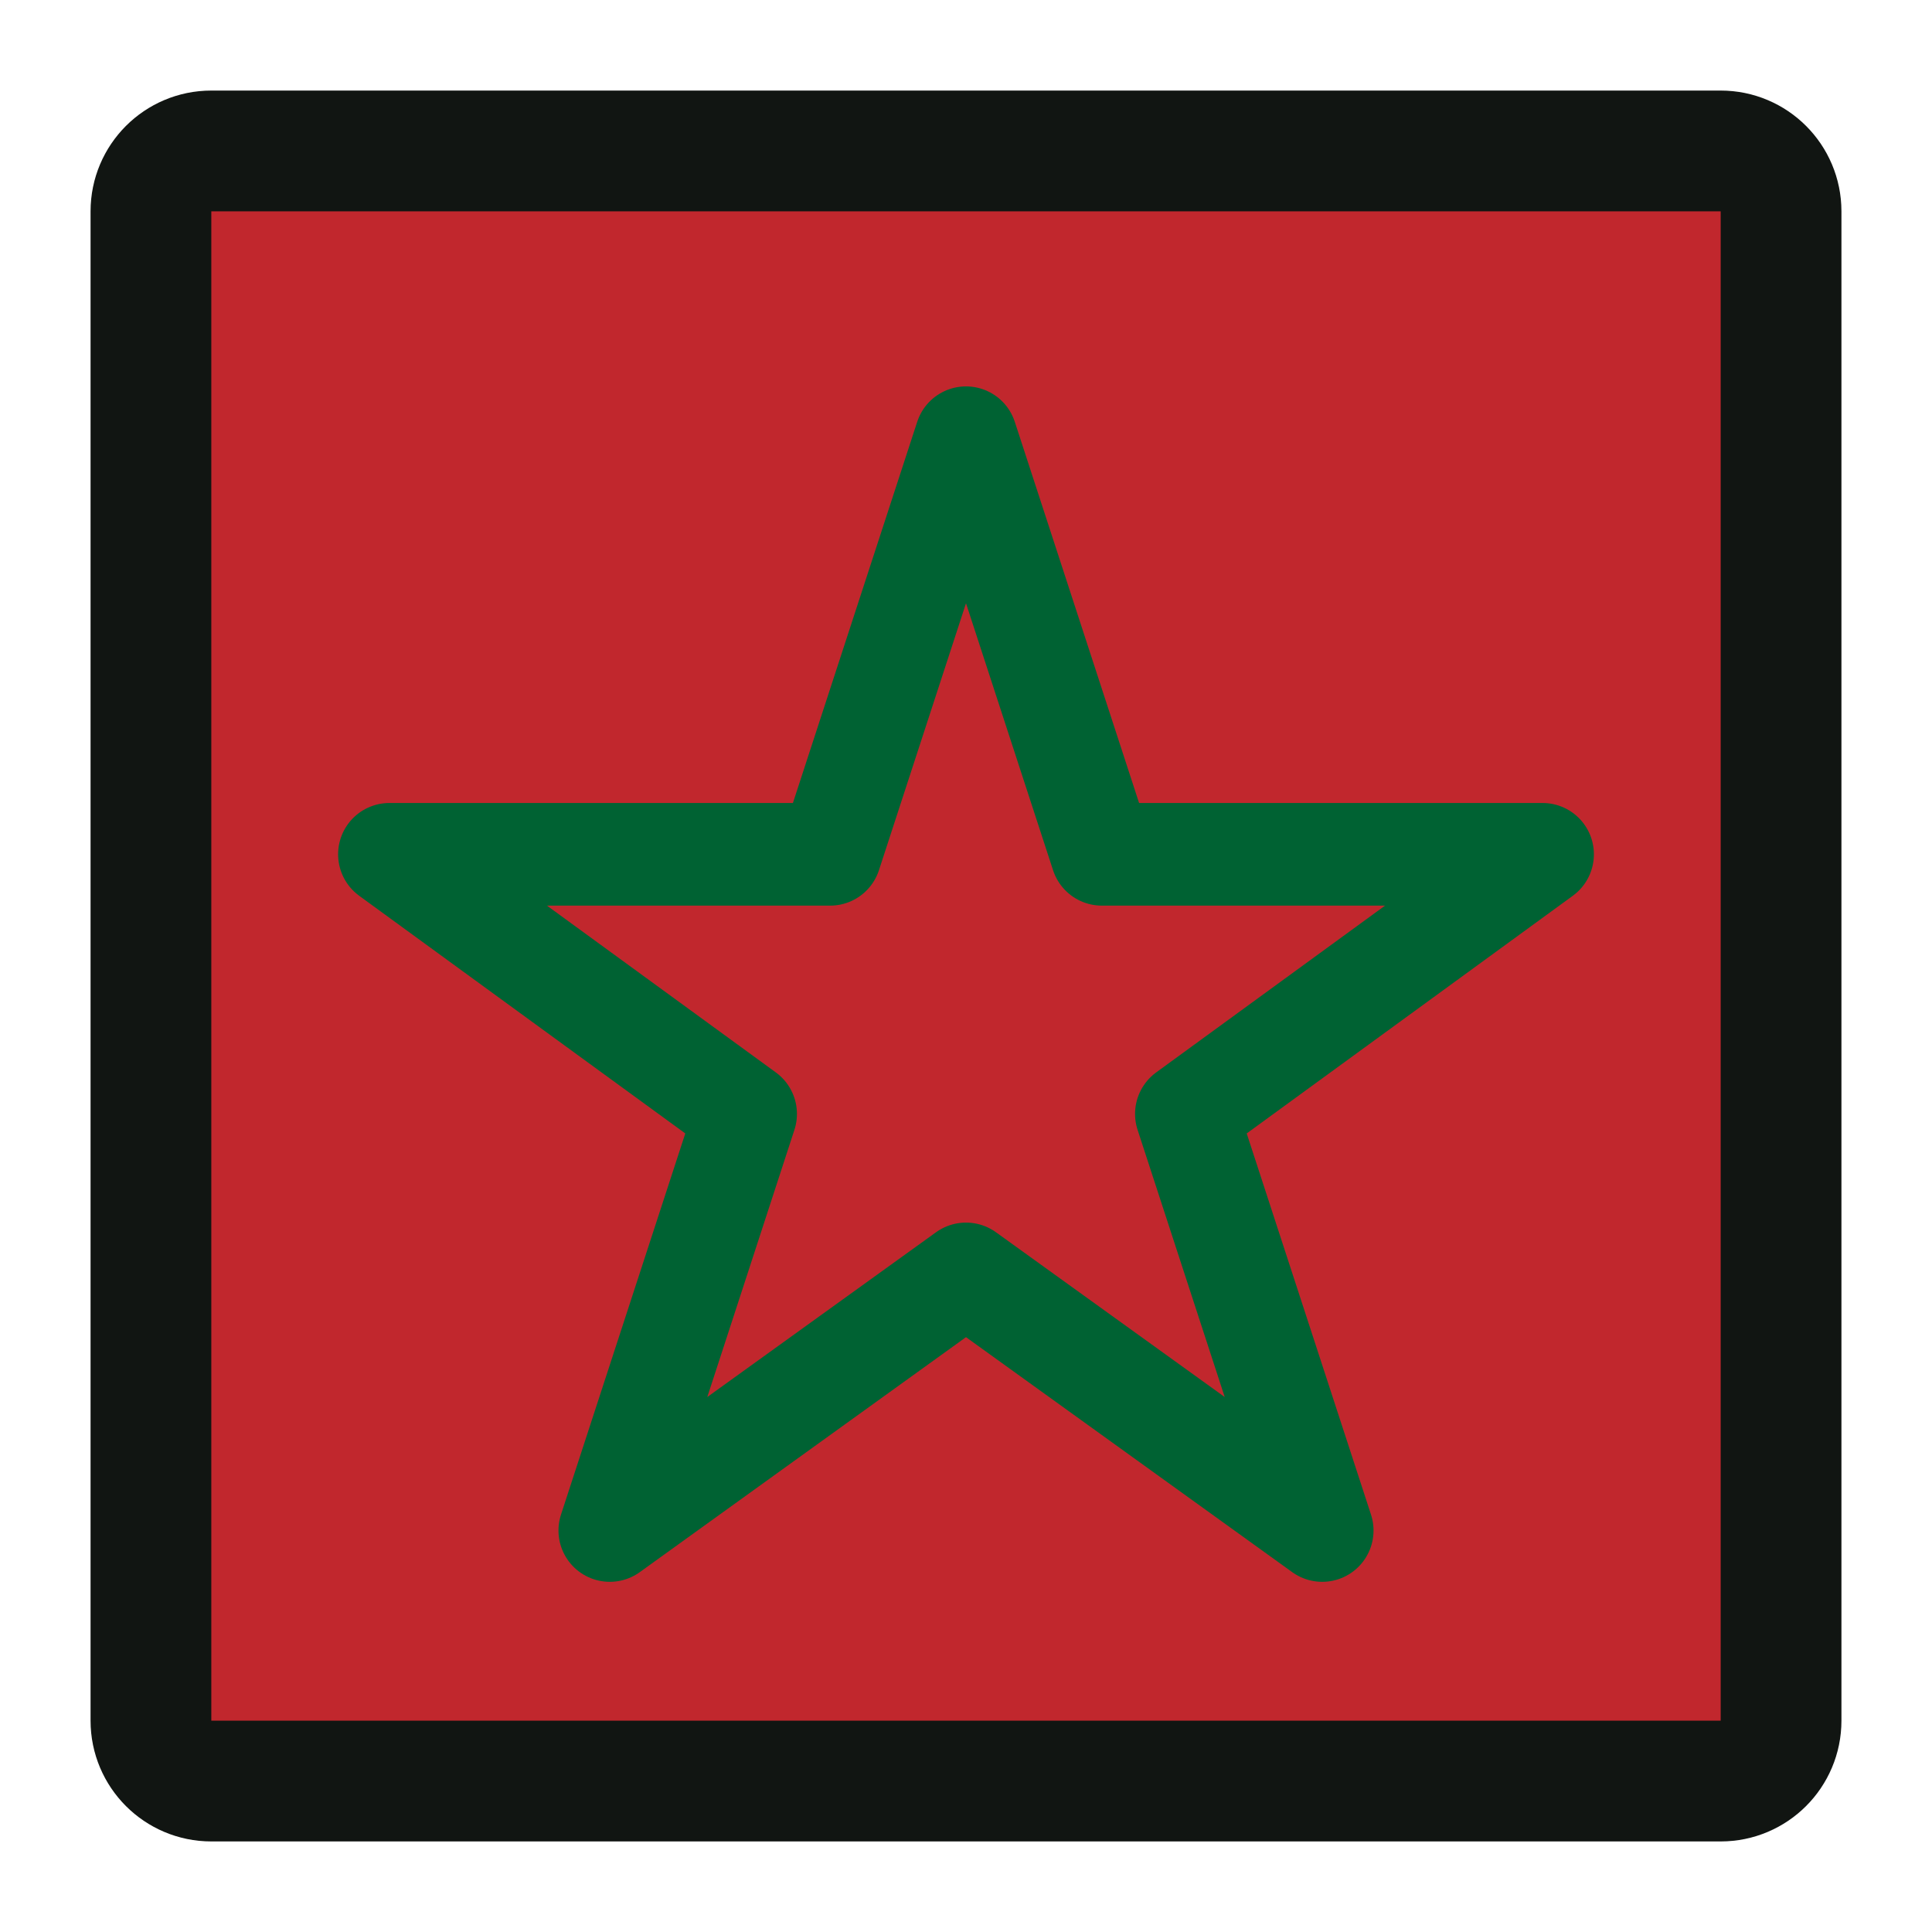
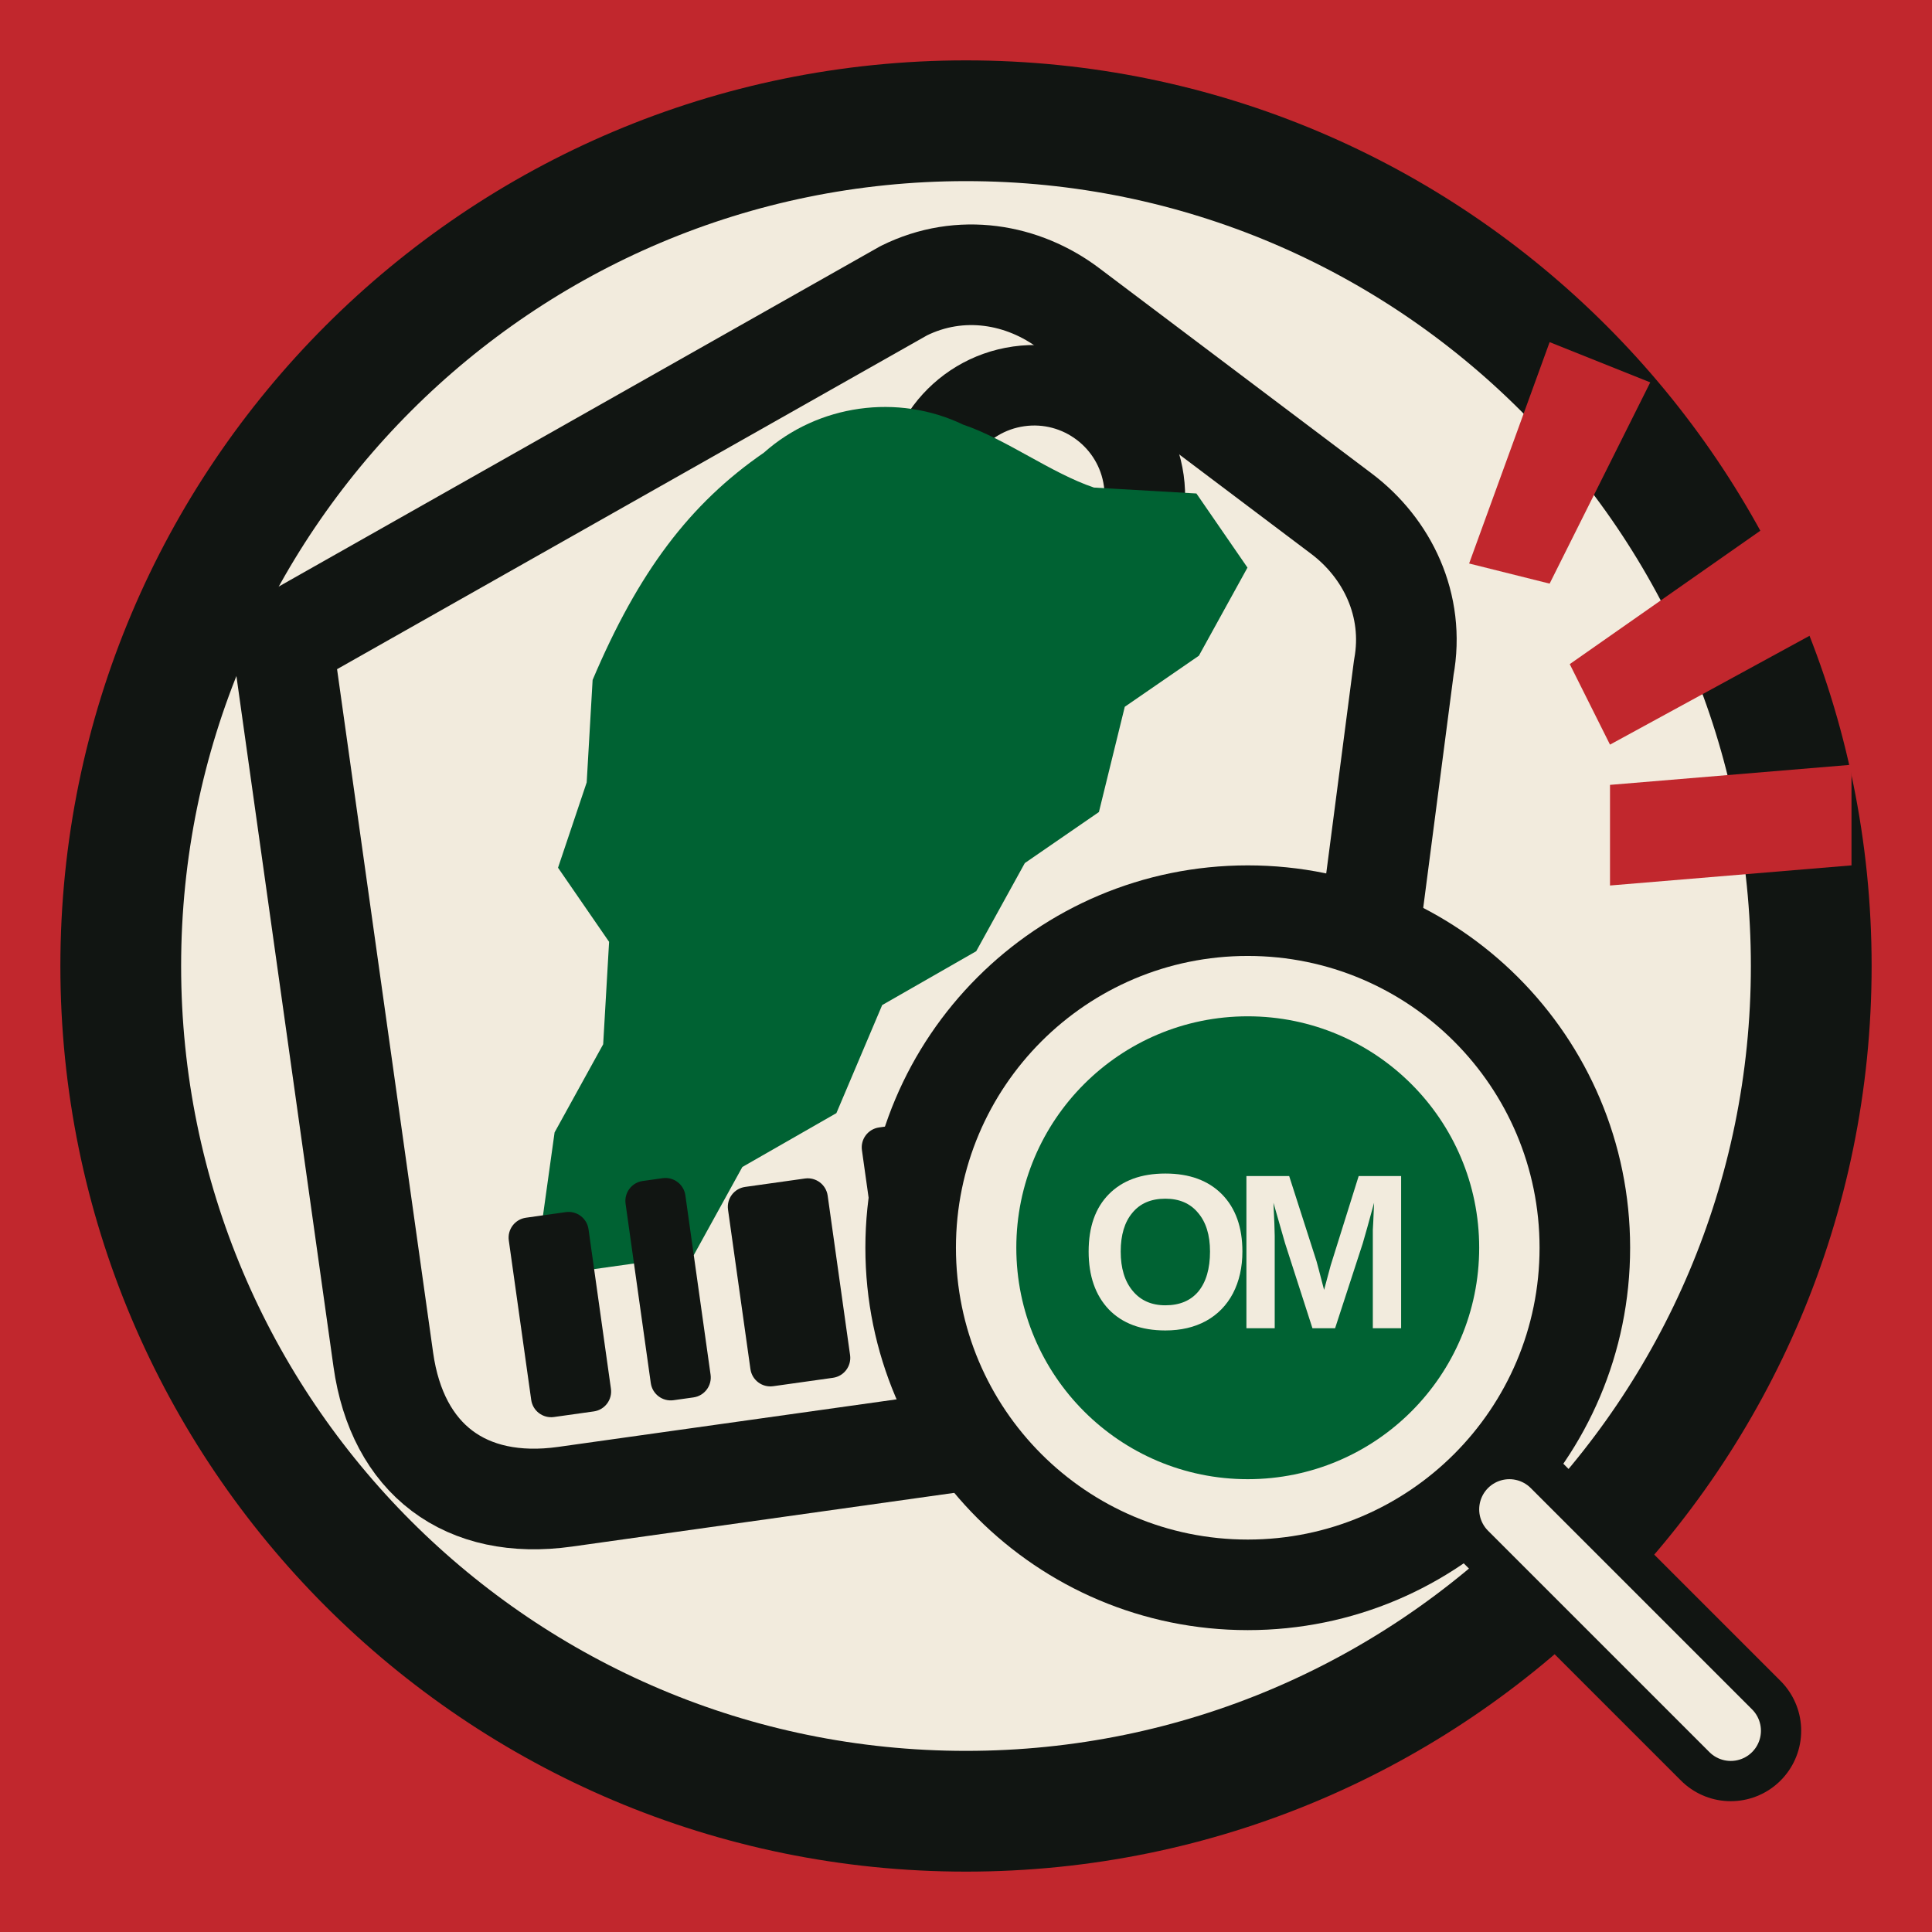
- <svg xmlns="http://www.w3.org/2000/svg" viewBox="0 0 64 64">
-   <rect x="5" y="5" width="54" height="54" rx="2" fill="#c1272d" stroke="#111512" stroke-width="4" />
-   <path d="M32 14.5l4.5 13.8h14.6l-11.8 8.6 4.5 13.8L32 42.2 20.2 50.7l4.5-13.8-11.8-8.6h14.6z" fill="none" stroke="#006233" stroke-width="3.4" stroke-linejoin="round" />
+ <svg xmlns="http://www.w3.org/2000/svg" viewBox="0 0 96 96" role="img" aria-label="ORIGEN MARRUECOS">
+   <rect width="96" height="96" fill="#C1272D" />
+   <circle cx="48" cy="48" r="42" fill="#F2EBDD" stroke="#111512" stroke-width="6" />
+   <g transform="rotate(-8 43 44)">
+     <path d="M16 28 49 15c3-1 6 0 8 2l12 12c2 2 3 5 2 8L63 66c-1 4-4 6-8 6H24c-5 0-8-3-8-8V35c0-3 0-5 0-7Z" fill="#F2EBDD" stroke="#111512" stroke-width="5" stroke-linejoin="round" />
+     <circle cx="54" cy="26" r="5.5" fill="none" stroke="#111512" stroke-width="4" />
+     <path d="M31 32c3-5 6-8 10-10 3-2 7-2 10 0 2 1 4 3 6 4l5 1 2 4-3 4-4 2-2 5-4 2-3 4-5 2-3 5-5 2-3 4h-8l2-7 3-4 1-5-2-4 2-4 1-5Z" fill="#006233" />
+     <g fill="#111512">
+       <rect x="23" y="58" width="4" height="10" rx="1" />
+       <rect x="29" y="57" width="3" height="11" rx="1" />
+       <rect x="34" y="58" width="5" height="10" rx="1" />
+       <rect x="41" y="56" width="3" height="12" rx="1" />
+       <rect x="46" y="57" width="4" height="11" rx="1" />
+     </g>
+   </g>
+   <g>
+     <circle cx="62" cy="62" r="19" fill="#111512" />
+     <circle cx="62" cy="62" r="14.5" fill="#F2EBDD" />
+     <circle cx="62" cy="62" r="11.5" fill="#006233" />
+     <path d="M75 75 86 86" stroke="#111512" stroke-width="7" stroke-linecap="round" />
+     <path d="M75 75 86 86" stroke="#F2EBDD" stroke-width="3" stroke-linecap="round" />
+     <text x="62" y="66" text-anchor="middle" font-family="Arial,Helvetica,sans-serif" font-size="11" font-weight="900" fill="#F2EBDD" letter-spacing="-1">OM</text>
+   </g>
+   <g fill="#C1272D">
+     <path d="M73 28 77 17l5 2-5 10Z" />
+     <path d="m78 33 10-7 3 5-11 6Z" />
+     <path d="m80 39 12-1v5l-12 1Z" />
+   </g>
</svg>
